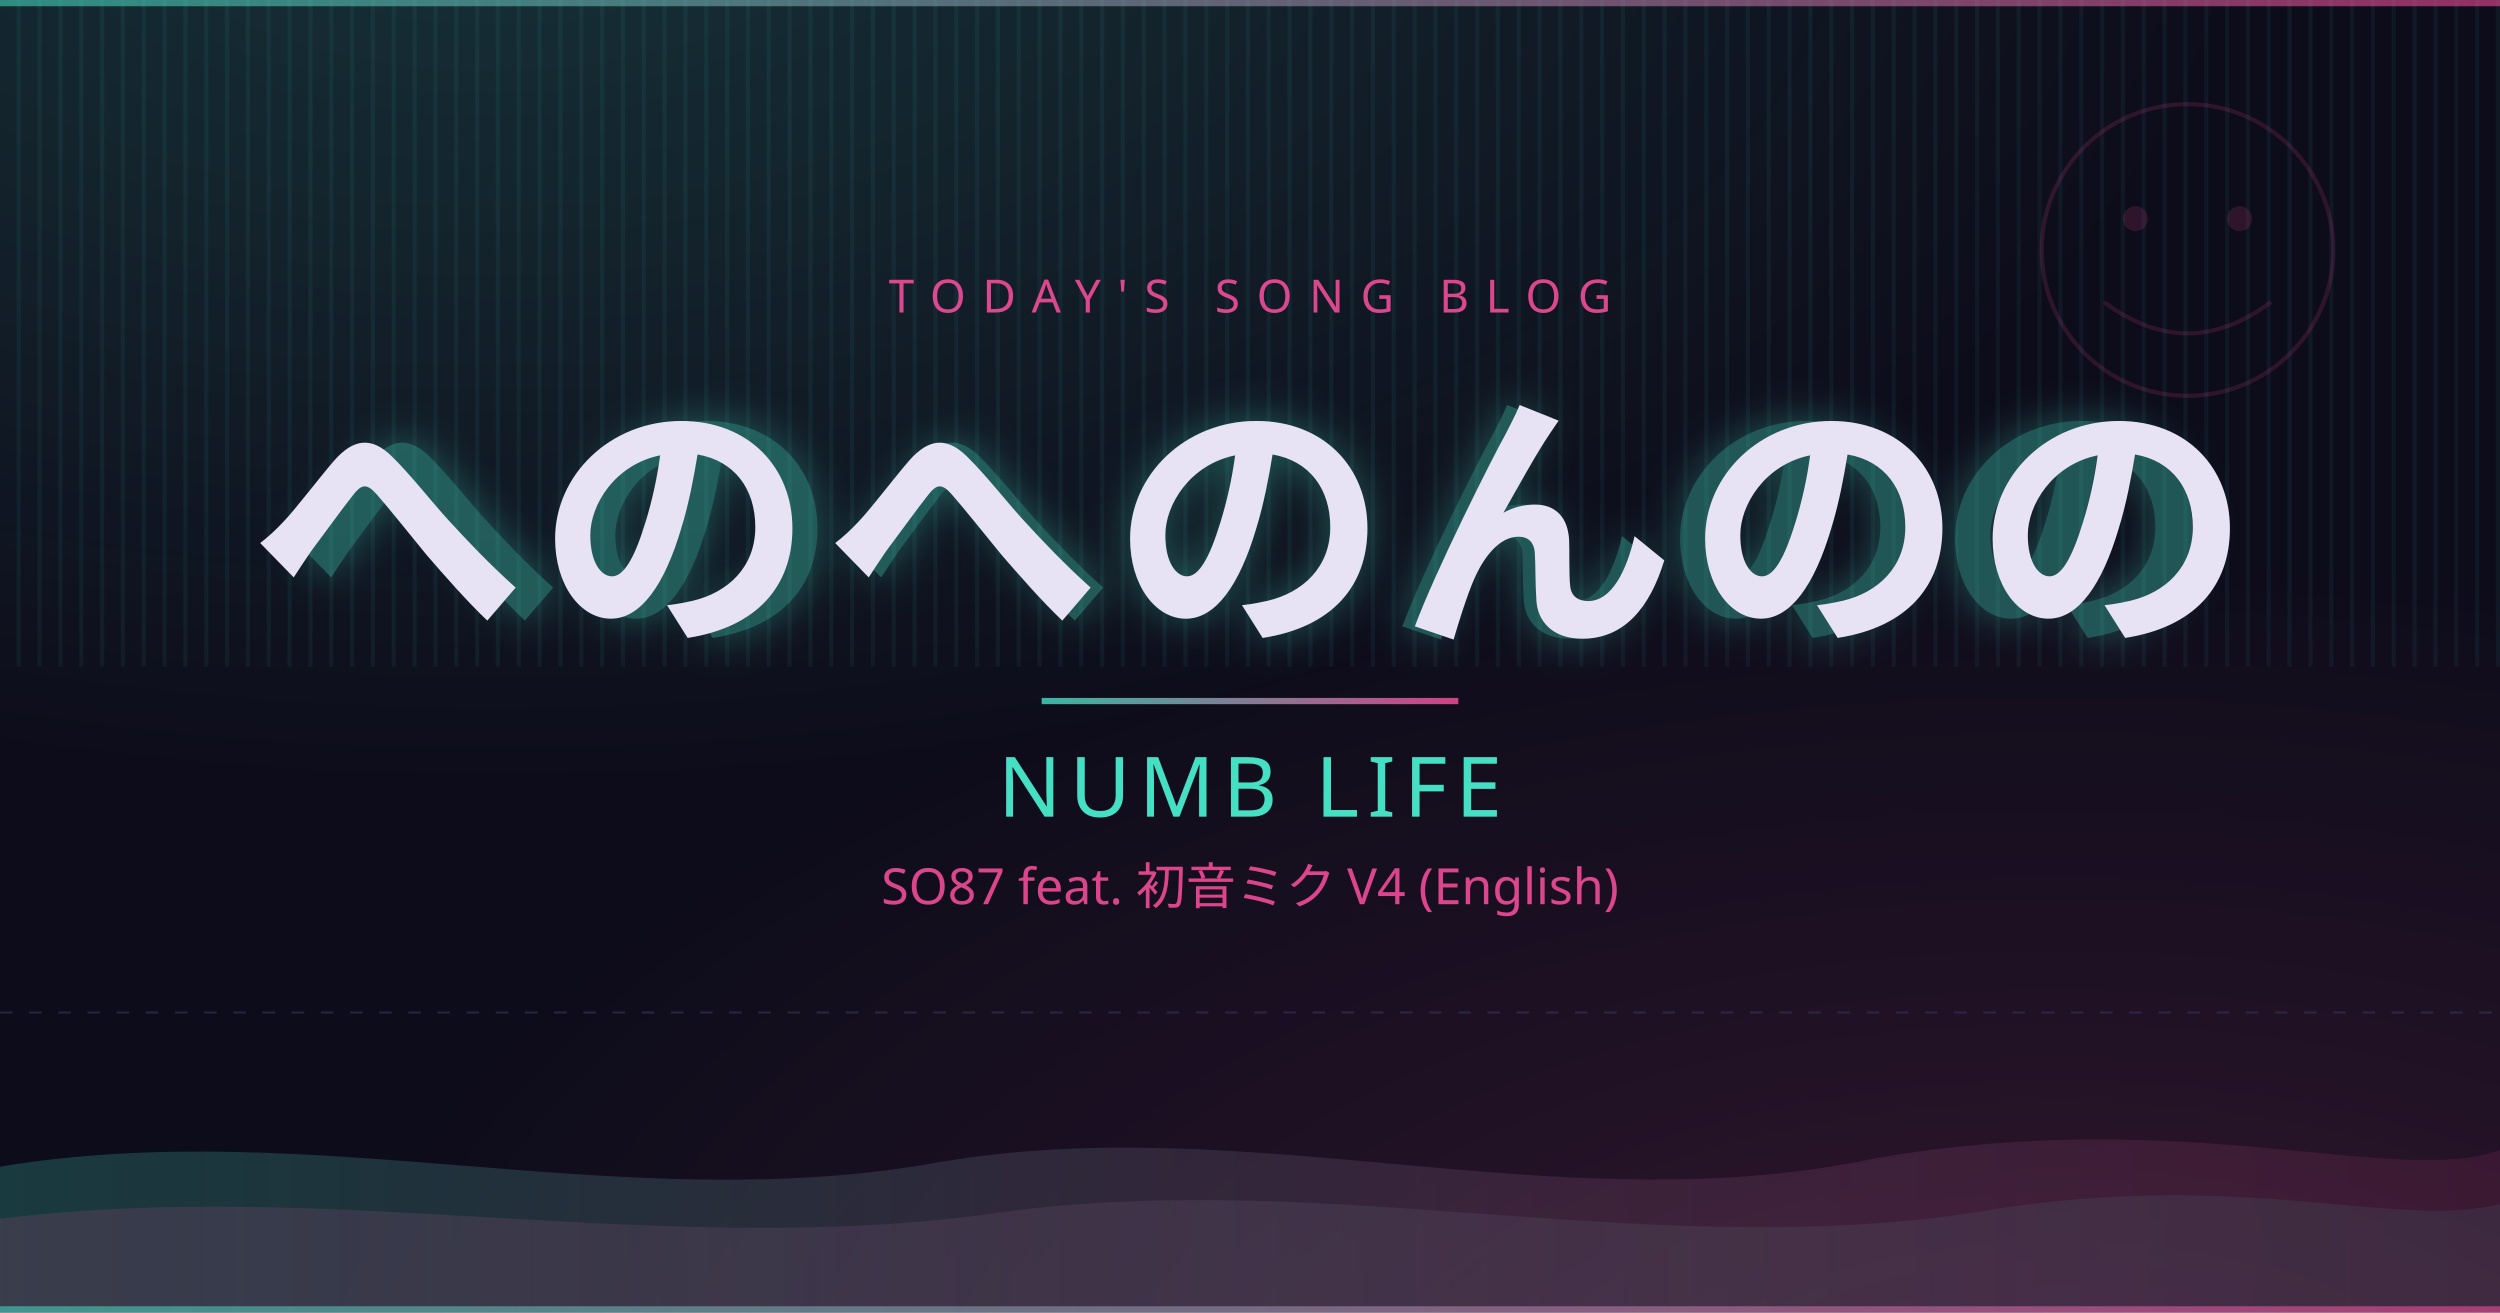
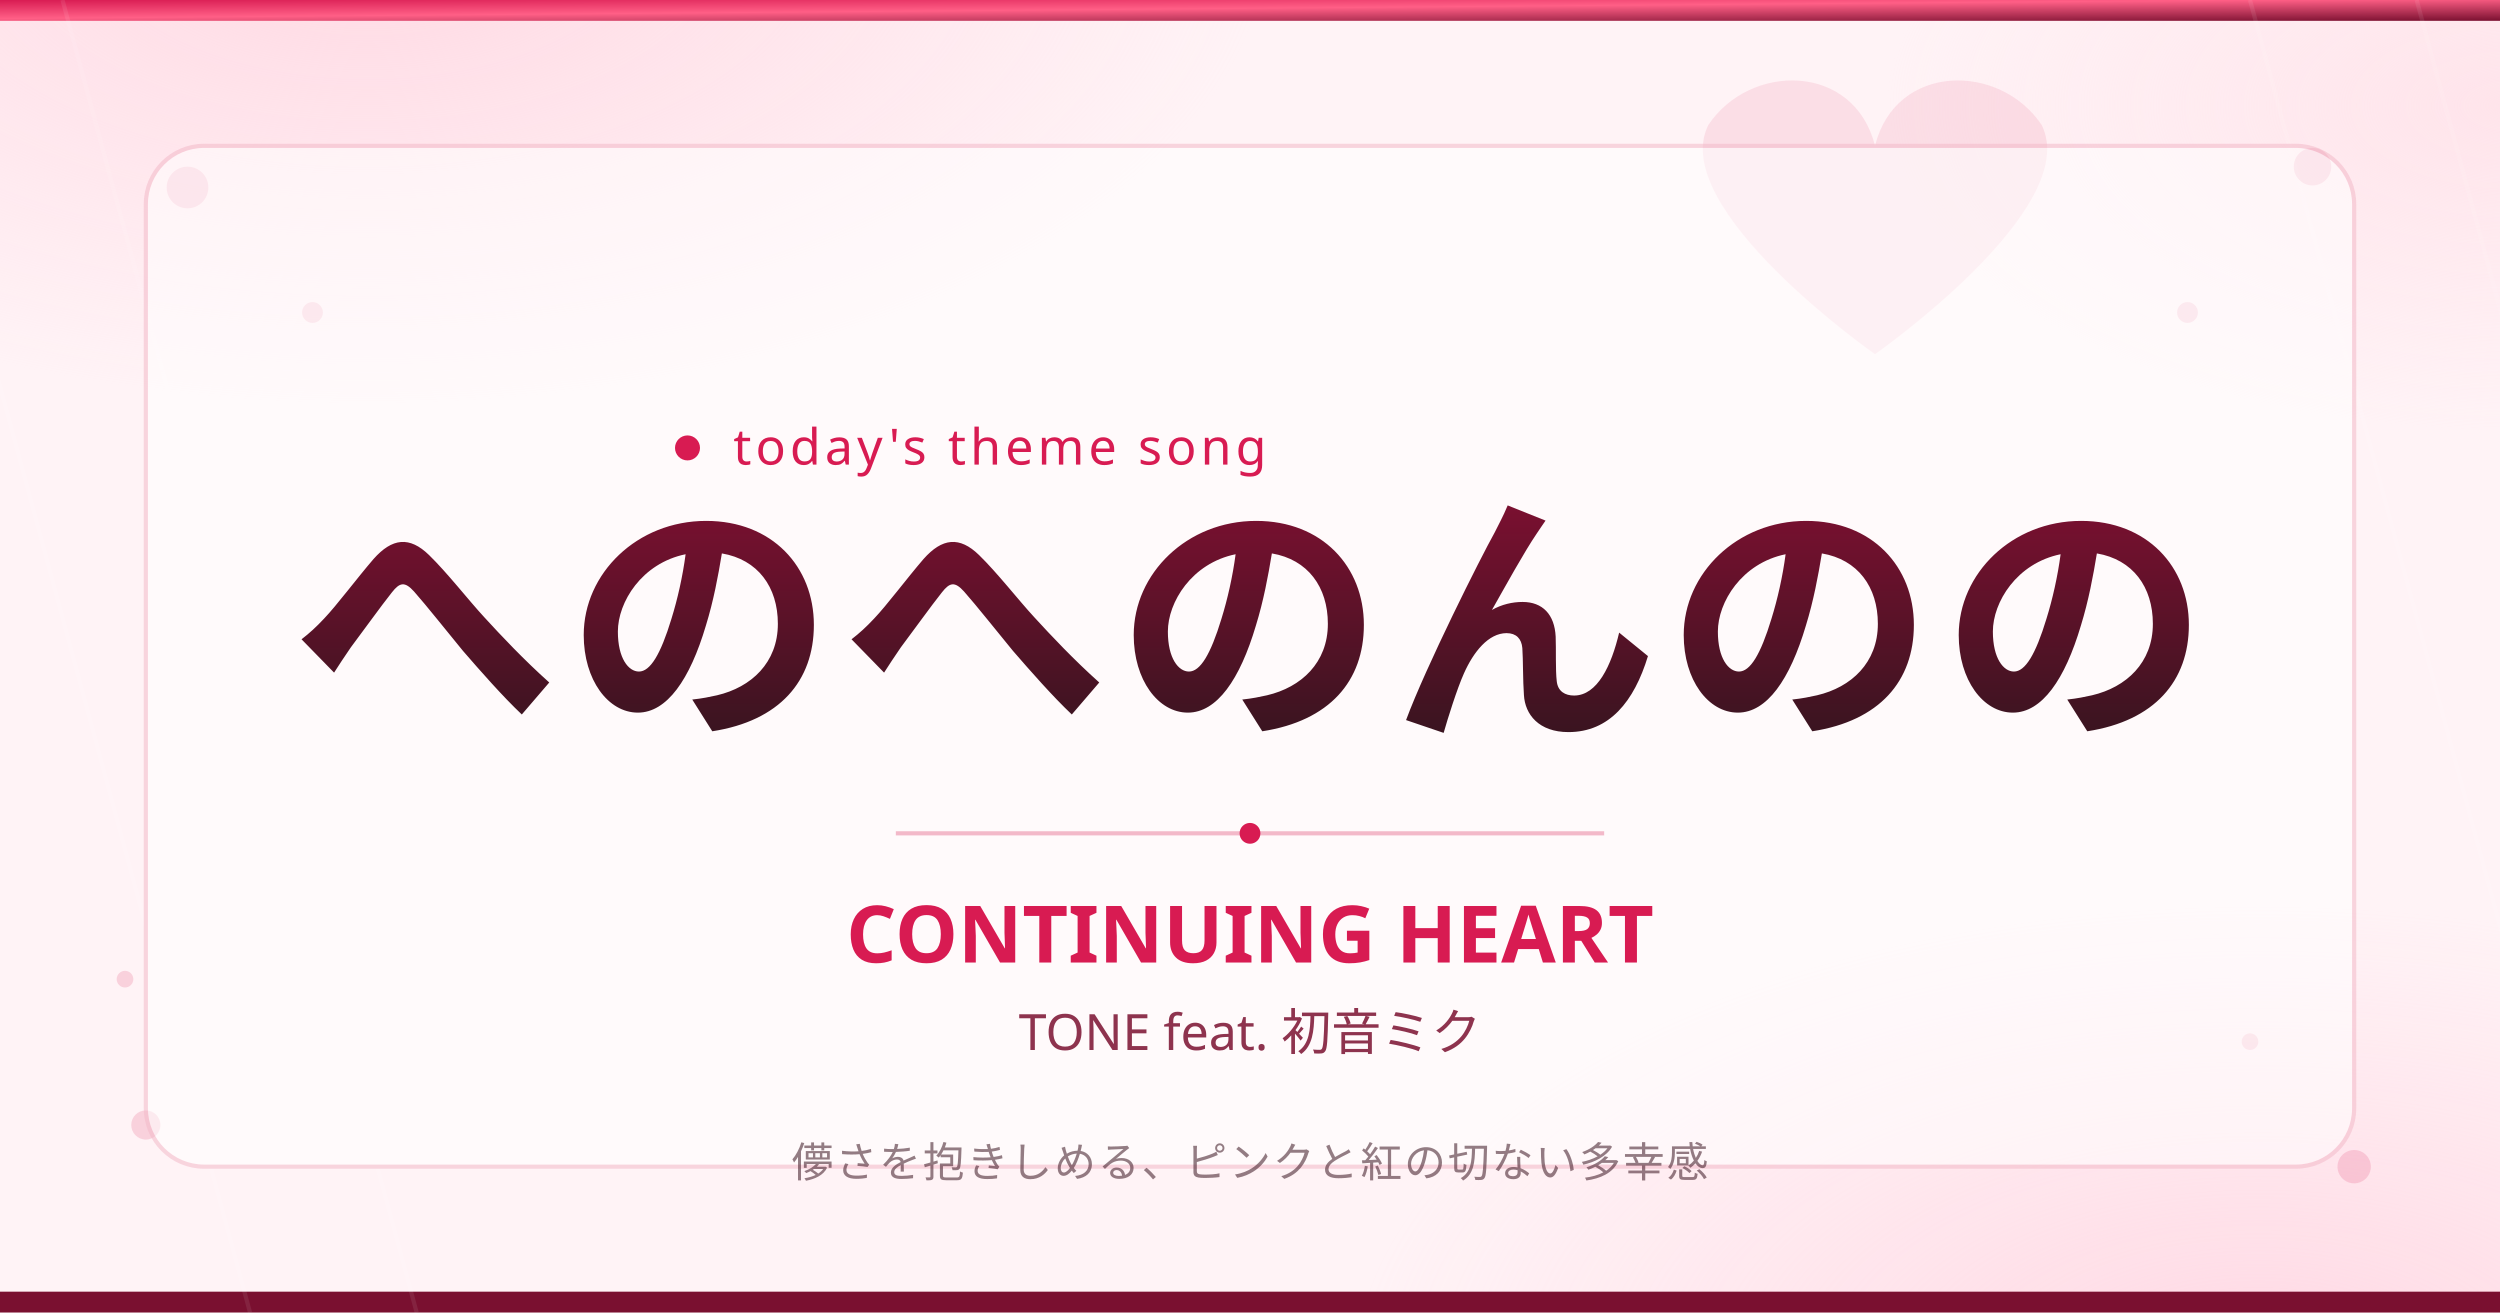
<svg xmlns="http://www.w3.org/2000/svg" width="1200" height="630" viewBox="0 0 1200 630">
  <defs>
-     <radialGradient id="tealGlow" cx="20%" cy="-10%" r="70%">
-       <stop offset="0%" stop-color="#45e0c4" stop-opacity="0.18" />
-       <stop offset="100%" stop-color="#45e0c4" stop-opacity="0" />
+     <radialGradient id="bgGlowTL" cx="15%" cy="-5%" r="65%">
+       <stop offset="0%" stop-color="#ffd6e1" stop-opacity="0.9" />
+       <stop offset="55%" stop-color="#ffd6e1" stop-opacity="0" />
    </radialGradient>
-     <radialGradient id="pinkGlow" cx="82%" cy="112%" r="70%">
-       <stop offset="0%" stop-color="#ff4fa0" stop-opacity="0.16" />
-       <stop offset="100%" stop-color="#ff4fa0" stop-opacity="0" />
+     <radialGradient id="bgGlowTR" cx="100%" cy="8%" r="55%">
+       <stop offset="0%" stop-color="#ffe3ea" stop-opacity="0.95" />
+       <stop offset="45%" stop-color="#ffe3ea" stop-opacity="0" />
    </radialGradient>
-     <linearGradient id="barGrad" x1="0%" y1="0%" x2="100%" y2="0%">
-       <stop offset="0%" stop-color="#45e0c4" />
-       <stop offset="100%" stop-color="#ff4fa0" />
+     <radialGradient id="bgGlowBR" cx="90%" cy="105%" r="60%">
+       <stop offset="0%" stop-color="#ffc2d4" stop-opacity="0.55" />
+       <stop offset="60%" stop-color="#ffc2d4" stop-opacity="0" />
+     </radialGradient>
+     <linearGradient id="headerBand" x1="0%" y1="0%" x2="100%" y2="100%">
+       <stop offset="0%" stop-color="#d81b52" />
+       <stop offset="45%" stop-color="#ff5f86" />
+       <stop offset="100%" stop-color="#7a1030" />
    </linearGradient>
-     <linearGradient id="waveGradA" x1="0%" y1="0%" x2="100%" y2="0%">
-       <stop offset="0%" stop-color="#45e0c4" stop-opacity="0.22" />
-       <stop offset="100%" stop-color="#ff4fa0" stop-opacity="0.10" />
+     <linearGradient id="titleFade" x1="0%" y1="0%" x2="0%" y2="100%">
+       <stop offset="0%" stop-color="#7a1030" />
+       <stop offset="100%" stop-color="#3a1420" />
    </linearGradient>
-     <linearGradient id="waveGradB" x1="0%" y1="0%" x2="100%" y2="0%">
-       <stop offset="0%" stop-color="#ff4fa0" stop-opacity="0.14" />
-       <stop offset="100%" stop-color="#45e0c4" stop-opacity="0.08" />
-     </linearGradient>
-     <pattern id="stripes" width="10" height="10" patternTransform="rotate(90)" patternUnits="userSpaceOnUse">
-       <rect width="10" height="2" fill="#45e0c4" opacity="0.06" />
-     </pattern>
-     <filter id="glow" x="-50%" y="-50%" width="200%" height="200%">
-       <feGaussianBlur stdDeviation="10" result="blur" />
-       <feMerge>
-         <feMergeNode in="blur" />
-         <feMergeNode in="SourceGraphic" />
-       </feMerge>
-     </filter>
  </defs>
-   <rect x="0" y="0" width="1200" height="630" fill="#0d0c1a" />
-   <rect x="0" y="0" width="1200" height="630" fill="url(#tealGlow)" />
-   <rect x="0" y="0" width="1200" height="630" fill="url(#pinkGlow)" />
-   <rect x="0" y="0" width="1200" height="320" fill="url(#stripes)" />
-   <g opacity="0.14" stroke="#ff4fa0" stroke-width="2" fill="none">
-     <circle cx="1050" cy="120" r="70" />
-     <circle cx="1025" cy="105" r="6" fill="#ff4fa0" stroke="none" />
-     <circle cx="1075" cy="105" r="6" fill="#ff4fa0" stroke="none" />
-     <path d="M1010,145 Q1050,175 1090,145" />
+   <rect x="0" y="0" width="1200" height="630" fill="#fff3f6" />
+   <rect x="0" y="0" width="1200" height="630" fill="url(#bgGlowTL)" />
+   <rect x="0" y="0" width="1200" height="630" fill="url(#bgGlowTR)" />
+   <rect x="0" y="0" width="1200" height="630" fill="url(#bgGlowBR)" />
+   <g fill="#d81b52" opacity="0.16">
+     <circle cx="90" cy="90" r="10" />
+     <circle cx="150" cy="150" r="5" />
+     <circle cx="1110" cy="80" r="9" />
+     <circle cx="1050" cy="150" r="5" />
+     <circle cx="70" cy="540" r="7" />
+     <circle cx="1130" cy="560" r="8" />
+     <circle cx="1080" cy="500" r="4" />
+     <circle cx="60" cy="470" r="4" />
  </g>
-   <line x1="0" y1="486" x2="1200" y2="486" stroke="#322e52" stroke-width="1" stroke-dasharray="6 8" opacity="0.7" />
-   <path d="M0,560 C150,535 300,585 450,558 C600,532 750,588 900,556 C1050,530 1150,570 1200,552 L1200,630 L0,630 Z" fill="url(#waveGradA)" />
-   <path d="M0,585 C160,565 320,605 480,582 C640,560 800,608 960,580 C1080,562 1150,590 1200,578 L1200,630 L0,630 Z" fill="url(#waveGradB)" />
-   <rect x="0" y="0" width="1200" height="3" fill="url(#barGrad)" opacity="0.55" />
-   <rect x="0" y="627" width="1200" height="3" fill="url(#barGrad)" opacity="0.55" />
-   <text x="600" y="150" text-anchor="middle" font-family="sans-serif" font-size="22" letter-spacing="8" fill="#ff4fa0" opacity="0.85">TODAY'S SONG BLOG</text>
-   <text x="600" y="300" text-anchor="middle" font-family="sans-serif" font-size="132" font-weight="700" fill="#45e0c4" opacity="0.35" filter="url(#glow)">へのへのんのの</text>
-   <text x="600" y="300" text-anchor="middle" font-family="sans-serif" font-size="132" font-weight="700" fill="#e7e2f4" letter-spacing="6">へのへのんのの</text>
-   <rect x="500" y="335" width="200" height="3" fill="url(#barGrad)" opacity="0.8" />
-   <text x="600" y="392" text-anchor="middle" font-family="sans-serif" font-size="40" letter-spacing="4" fill="#45e0c4">NUMB LIFE</text>
-   <text x="600" y="434" text-anchor="middle" font-family="sans-serif" font-size="24" fill="#ff4fa0" opacity="0.85">SO87 feat. 初音ミク V4 (English)</text>
+   <rect x="0" y="0" width="1200" height="10" fill="url(#headerBand)" />
+   <rect x="0" y="620" width="1200" height="10" fill="#7a1030" />
+   <g opacity="0.08" stroke="#ffffff" stroke-width="2">
+     <line x1="-50" y1="0" x2="120" y2="630" />
+     <line x1="30" y1="0" x2="200" y2="630" />
+     <line x1="1080" y1="0" x2="1250" y2="630" />
+     <line x1="1160" y1="0" x2="1330" y2="630" />
+   </g>
+   <path d="M 980 60 C 960 30, 910 30, 900 70 C 890 30, 840 30, 820 60 C 800 100, 900 170, 900 170 C 900 170, 1000 100, 980 60 Z" fill="#d81b52" opacity="0.10" />
+   <rect x="70" y="70" width="1060" height="490" rx="28" fill="#ffffff" opacity="0.55" stroke="#f3b9c9" stroke-width="2" />
+   <g>
+     <circle cx="330" cy="215" r="6" fill="#d81b52">
+       <animate attributeName="opacity" values="0.5;1;0.5" dur="3.4s" repeatCount="indefinite" />
+     </circle>
+     <text x="352" y="223" font-family="'Hiragino Sans','sans-serif'" font-size="24" fill="#d81b52" letter-spacing="2">
+       today's theme song
+     </text>
+   </g>
+   <text x="600" y="345" text-anchor="middle" font-family="'Hiragino Maru Gothic ProN','sans-serif'" font-size="128" font-weight="700" fill="url(#titleFade)" letter-spacing="4">
+     へのへのんのの
+   </text>
+   <line x1="430" y1="400" x2="770" y2="400" stroke="#f3b9c9" stroke-width="2" />
+   <circle cx="600" cy="400" r="5" fill="#d81b52" />
+   <text x="600" y="462" text-anchor="middle" font-family="'Hiragino Sans','sans-serif'" font-size="38" font-weight="600" fill="#d81b52">
+     CONTINUING HEART
+   </text>
+   <text x="600" y="504" text-anchor="middle" font-family="'Hiragino Sans','sans-serif'" font-size="24" fill="#7a1030" opacity="0.85">
+     TONE feat. 初音ミク
+   </text>
+   <text x="600 " y="565" text-anchor="middle" font-family="'Hiragino Sans','sans-serif'" font-size="20" fill="#3a1420" opacity="0.55" letter-spacing="1">
+     儚さを抱きしめる、ピンクと紅の切ない多幸感
+   </text>
</svg>
